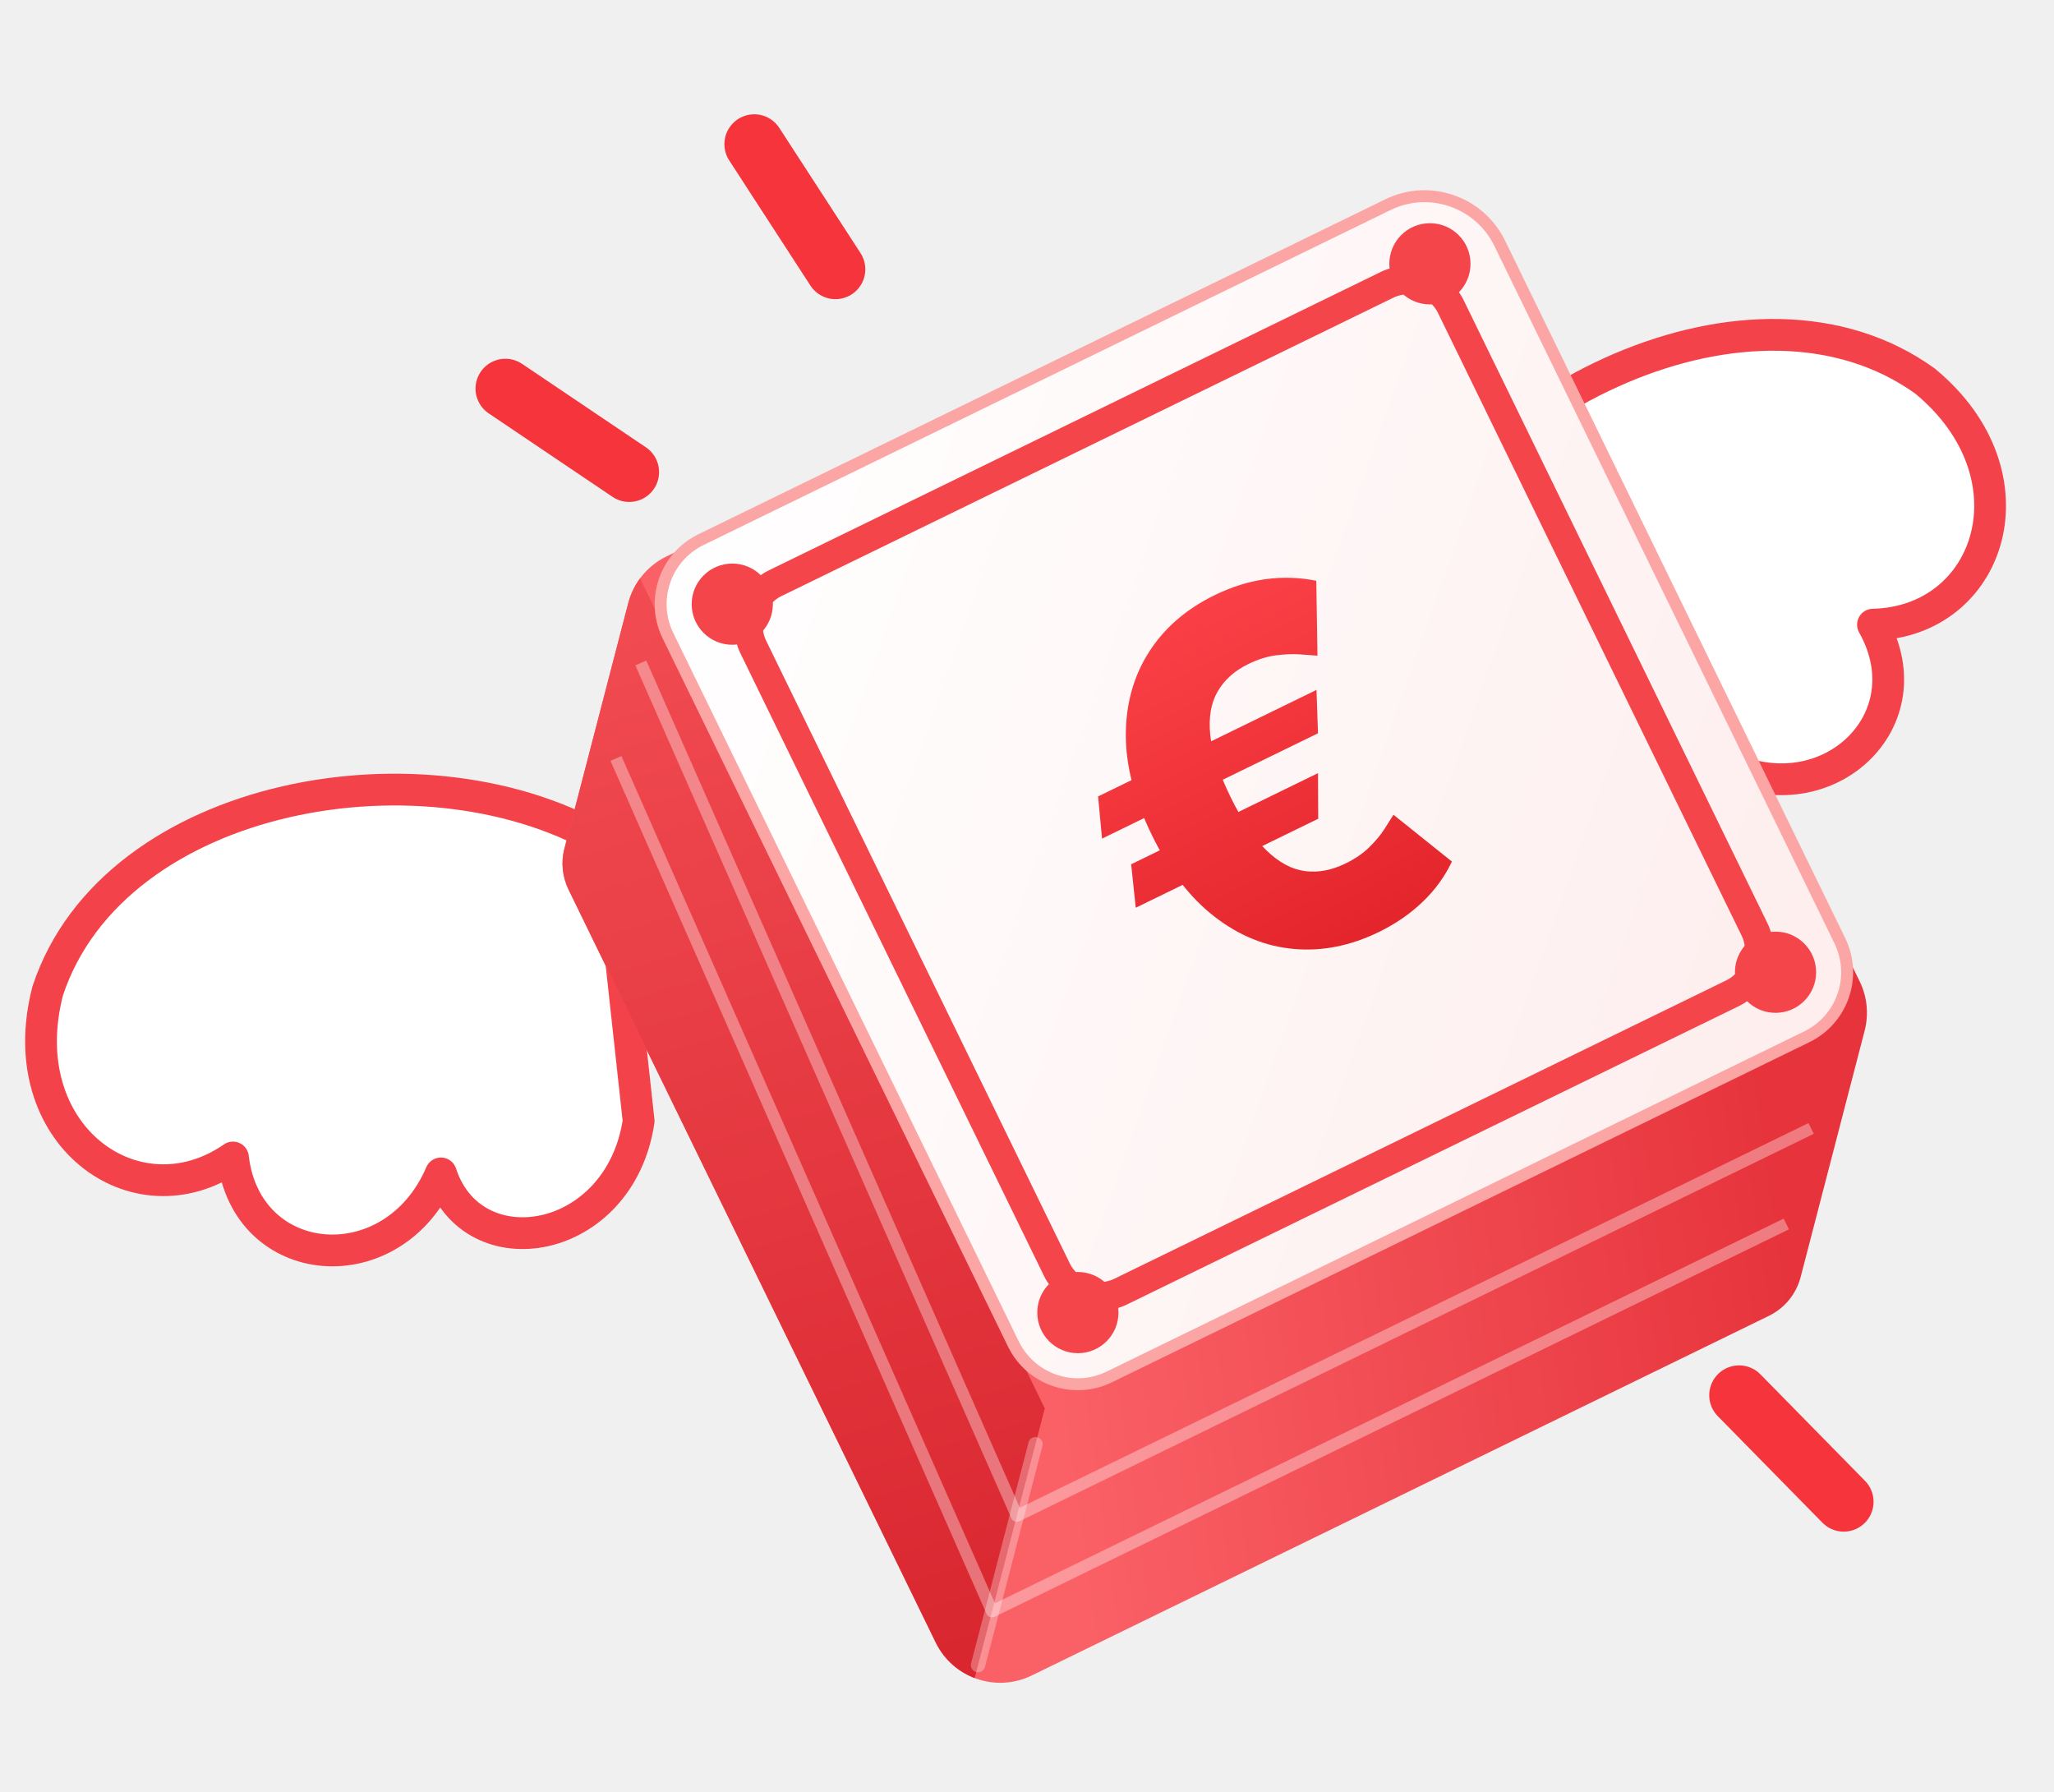
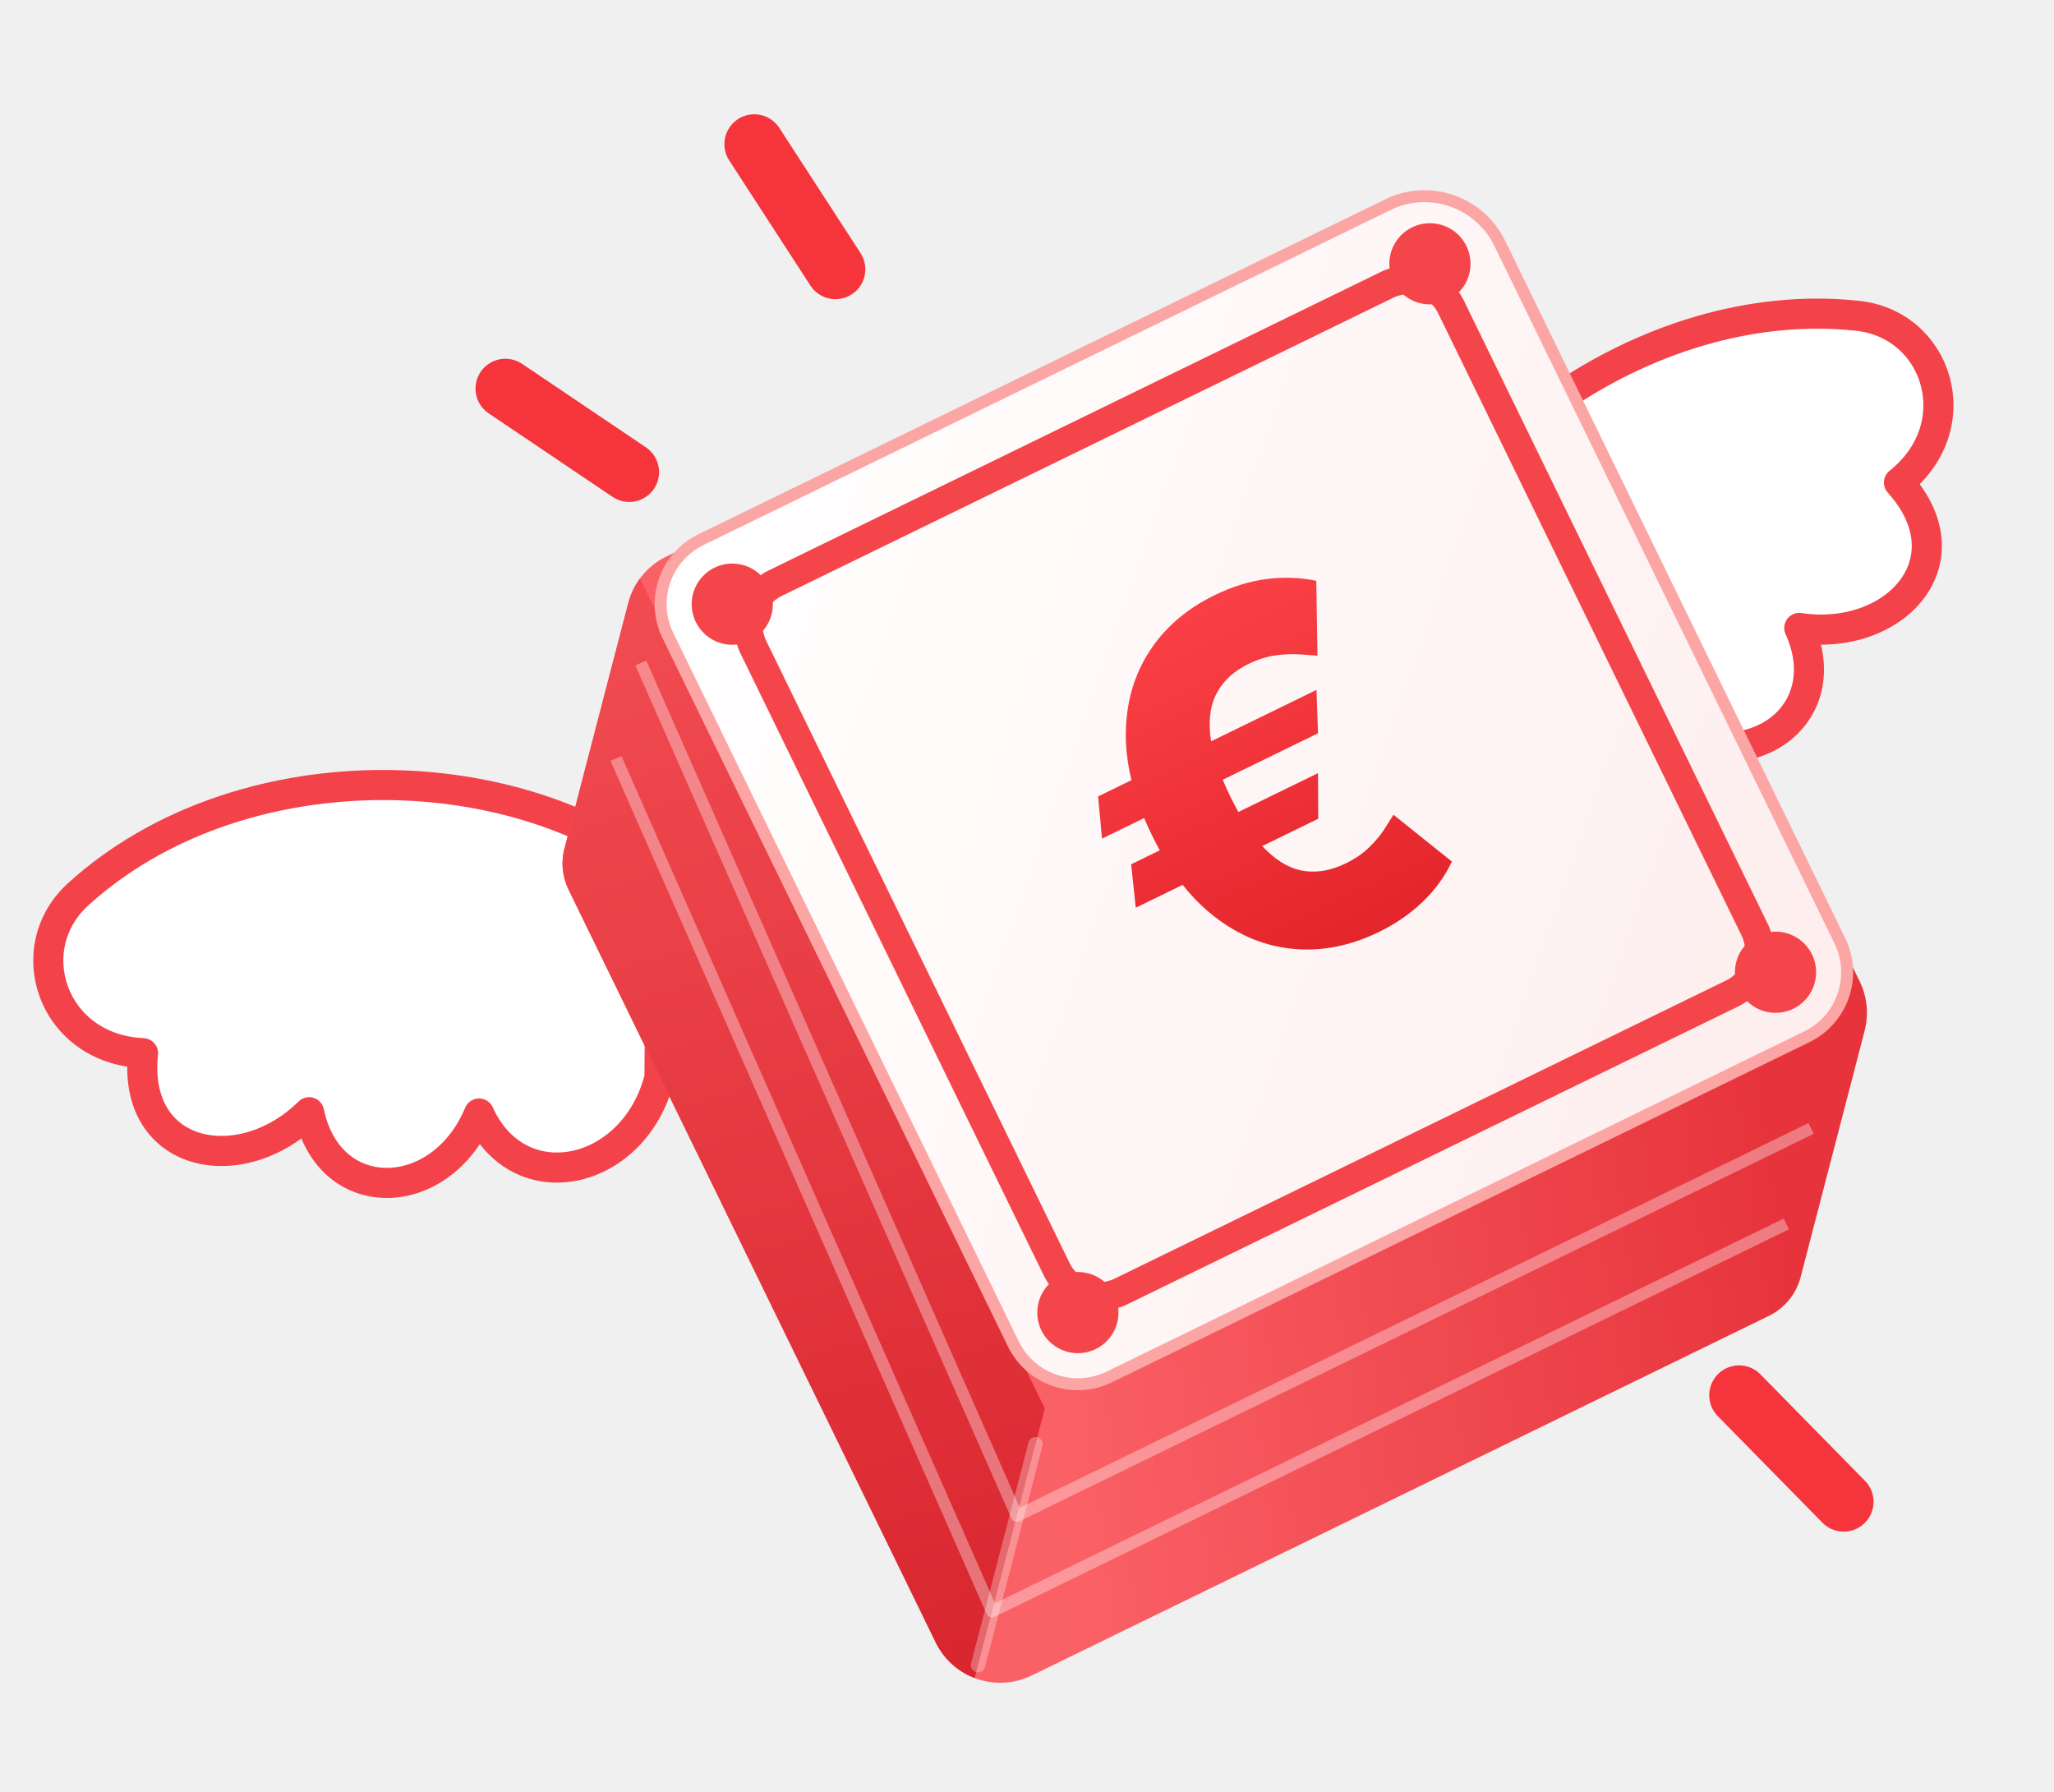
<svg xmlns="http://www.w3.org/2000/svg" viewBox="0 0 172 150" width="172" height="150">
  <defs>
    <clipPath id="mazzetta-forma">
      <path d="M55.78 46.61 L116.22 17.14 C119.69 15.44 123.88 16.89 125.58 20.36 L155.73 82.18 C156.36 83.47 156.5 84.94 156.14 86.32 L150.78 106.95 C150.41 108.36 149.44 109.54 148.13 110.18 L86.39 140.3 C83.41 141.75 79.82 140.52 78.36 137.54 L47.61 74.49 C47.09 73.41 46.96 72.19 47.27 71.04 L52.61 50.5 C53.05 48.8 54.21 47.38 55.78 46.61 Z" />
    </clipPath>
    <linearGradient id="faccia-luce" gradientUnits="userSpaceOnUse" x1="53.3" y1="47.82" x2="156.7" y2="84.18">
      <stop offset="0" stop-color="#FFFFFF" />
      <stop offset="1" stop-color="#FEEDED" />
    </linearGradient>
    <linearGradient id="lato-sinistro-luce" gradientUnits="userSpaceOnUse" x1="53.3" y1="47.82" x2="80.99" y2="142.93">
      <stop offset="0" stop-color="#F24C52" />
      <stop offset="1" stop-color="#D8252E" />
    </linearGradient>
    <linearGradient id="lato-sotto-luce" gradientUnits="userSpaceOnUse" x1="87.49" y1="117.93" x2="150.2" y2="109.18">
      <stop offset="0" stop-color="#FA6167" />
      <stop offset="1" stop-color="#E7343C" />
    </linearGradient>
    <linearGradient id="euro-luce" gradientUnits="userSpaceOnUse" x1="0" y1="-16" x2="0" y2="16">
      <stop offset="0" stop-color="#FA4046" />
      <stop offset="1" stop-color="#E3242B" />
    </linearGradient>
  </defs>
  <g id="trattini" stroke="#F5343B" stroke-width="5" stroke-linecap="round">
    <path id="trattino-1" d="M52.69 39.53 L42.32 32.54" />
    <path id="trattino-2" d="M69.96 22.55 L63.16 12.07" />
    <path id="trattino-3" d="M145.63 116.83 L154.39 125.75" />
  </g>
-   <g id="ala-destra" transform="translate(123.14 59.26) rotate(-18) scale(-0.95 0.95)">
-     <path id="ala-destra-forma" d="M4 -12 C-8 -26 -36 -30 -47 -15 C-54 -4 -46 7 -36 4 C-38 14 -26 19 -19 11 C-19 20 -6 22 -1 12 Z" fill="#FFFFFF" stroke="#F4424A" stroke-width="2.8" stroke-linejoin="round" />
+   <g id="ala-destra" transform="translate(121.29 61.18) rotate(-18) scale(-0.9 0.9)">
+     <path id="ala-destra-forma" d="M4 -10 C-6 -25 -30 -33 -48 -25 C-55 -22 -55 -12 -47 -9 C-51 0 -42 5 -34 1 C-35 10 -25 13 -19 6 C-18 15 -7 16 -2 8 Z" fill="#FFFFFF" stroke="#F4424A" stroke-width="2.8" stroke-linejoin="round" />
  </g>
-   <g id="ala-sinistra" transform="translate(50.86 82.74) rotate(-18) scale(0.95 0.95)">
-     <path id="ala-sinistra-forma" d="M4 -12 C-8 -26 -36 -30 -47 -15 C-54 -4 -46 7 -36 4 C-38 14 -26 19 -19 11 C-19 20 -6 22 -1 12 Z" fill="#FFFFFF" stroke="#F4424A" stroke-width="2.8" stroke-linejoin="round" />
+   <g id="ala-sinistra" transform="translate(54.71 82.82) rotate(-18) scale(0.9 0.9)">
+     <path id="ala-sinistra-forma" d="M4 -10 C-6 -25 -30 -33 -48 -25 C-55 -22 -55 -12 -47 -9 C-51 0 -42 5 -34 1 C-35 10 -25 13 -19 6 C-18 15 -7 16 -2 8 Z" fill="#FFFFFF" stroke="#F4424A" stroke-width="2.8" stroke-linejoin="round" />
  </g>
  <g id="mazzetta">
    <path id="mazzetta-sagoma" d="M55.78 46.61 L116.22 17.14 C119.69 15.44 123.88 16.89 125.58 20.36 L155.73 82.18 C156.36 83.47 156.5 84.94 156.14 86.32 L150.78 106.95 C150.41 108.36 149.44 109.54 148.13 110.18 L86.39 140.3 C83.41 141.75 79.82 140.52 78.36 137.54 L47.61 74.49 C47.09 73.41 46.96 72.19 47.27 71.04 L52.61 50.5 C53.05 48.8 54.21 47.38 55.78 46.61 Z" fill="url(#lato-sotto-luce)" />
    <path id="lato-sinistro" d="M53.3 47.82 L87.49 117.93 L80.99 142.93 L43.2 74.58 L49.7 49.58 Z" fill="url(#lato-sinistro-luce)" clip-path="url(#mazzetta-forma)" />
    <path id="mazzetta-righe" d="M53.66 55.51 L85.15 126.93 L151.66 94.49 M51.58 63.51 L83.07 134.93 L149.58 102.49" stroke="#FFFFFF" stroke-opacity="0.35" stroke-width="1" stroke-linejoin="round" fill="none" clip-path="url(#mazzetta-forma)" />
    <path id="mazzetta-spigolo" d="M86.71 120.93 L81.9 139.43" stroke="#FFFFFF" stroke-opacity="0.3" stroke-width="1.2" stroke-linecap="round" />
    <path id="banconota" d="M58.69 45.19 L116.22 17.14 C119.69 15.44 123.88 16.89 125.58 20.36 L154.07 78.78 C155.52 81.76 154.29 85.35 151.31 86.81 L92.89 115.3 C89.91 116.75 86.32 115.52 84.86 112.54 L55.93 53.22 C54.48 50.24 55.71 46.65 58.69 45.19 Z" fill="url(#faccia-luce)" stroke="#FCA5A5" stroke-width="1" />
    <path id="banconota-cornice" d="M64.92 48.83 L116.15 23.85 C118.13 22.88 120.53 23.7 121.5 25.69 L146.92 77.82 C147.89 79.8 147.07 82.2 145.08 83.17 L93.85 108.15 C91.87 109.12 89.47 108.3 88.5 106.31 L63.08 54.18 C62.11 52.2 62.93 49.8 64.92 48.83 Z" stroke="#F4454B" stroke-width="2.4" fill="none" />
    <g id="banconota-borchie" fill="#F4454B">
      <circle cx="61.32" cy="50.59" r="3.4" />
      <circle cx="119.74" cy="22.09" r="3.4" />
      <circle cx="148.68" cy="81.41" r="3.4" />
      <circle cx="90.26" cy="109.91" r="3.4" />
    </g>
    <path id="euro" d="M8.32 -5.1 6.84 -1.78H-13.28L-12.03 -5.1ZM5.38 1.22 3.72 4.66H-13.28L-12.03 1.22ZM12.31 -13.32 9.65 -7.64Q9.16 -7.93 8.38 -8.38Q7.6 -8.83 6.54 -9.19Q5.49 -9.55 4.13 -9.55Q2.2 -9.55 0.81 -8.6Q-0.58 -7.66 -1.33 -5.61Q-2.08 -3.56 -2.08 -0.22Q-2.08 3.11 -1.33 5.16Q-0.58 7.21 0.81 8.12Q2.2 9.03 4.13 9.03Q5.47 9.03 6.51 8.68Q7.56 8.33 8.32 7.87Q9.07 7.41 9.53 7.12L12.21 12.79Q10.57 14.1 8.52 14.75Q6.47 15.41 4.13 15.41Q0.17 15.41 -2.88 13.57Q-5.94 11.74 -7.67 8.24Q-9.4 4.75 -9.4 -0.22Q-9.4 -5.22 -7.67 -8.74Q-5.94 -12.25 -2.88 -14.11Q0.17 -15.97 4.13 -15.97Q6.55 -15.97 8.59 -15.29Q10.63 -14.61 12.31 -13.32Z" fill="url(#euro-luce)" transform="translate(105 66) rotate(-26)" />
  </g>
</svg>
